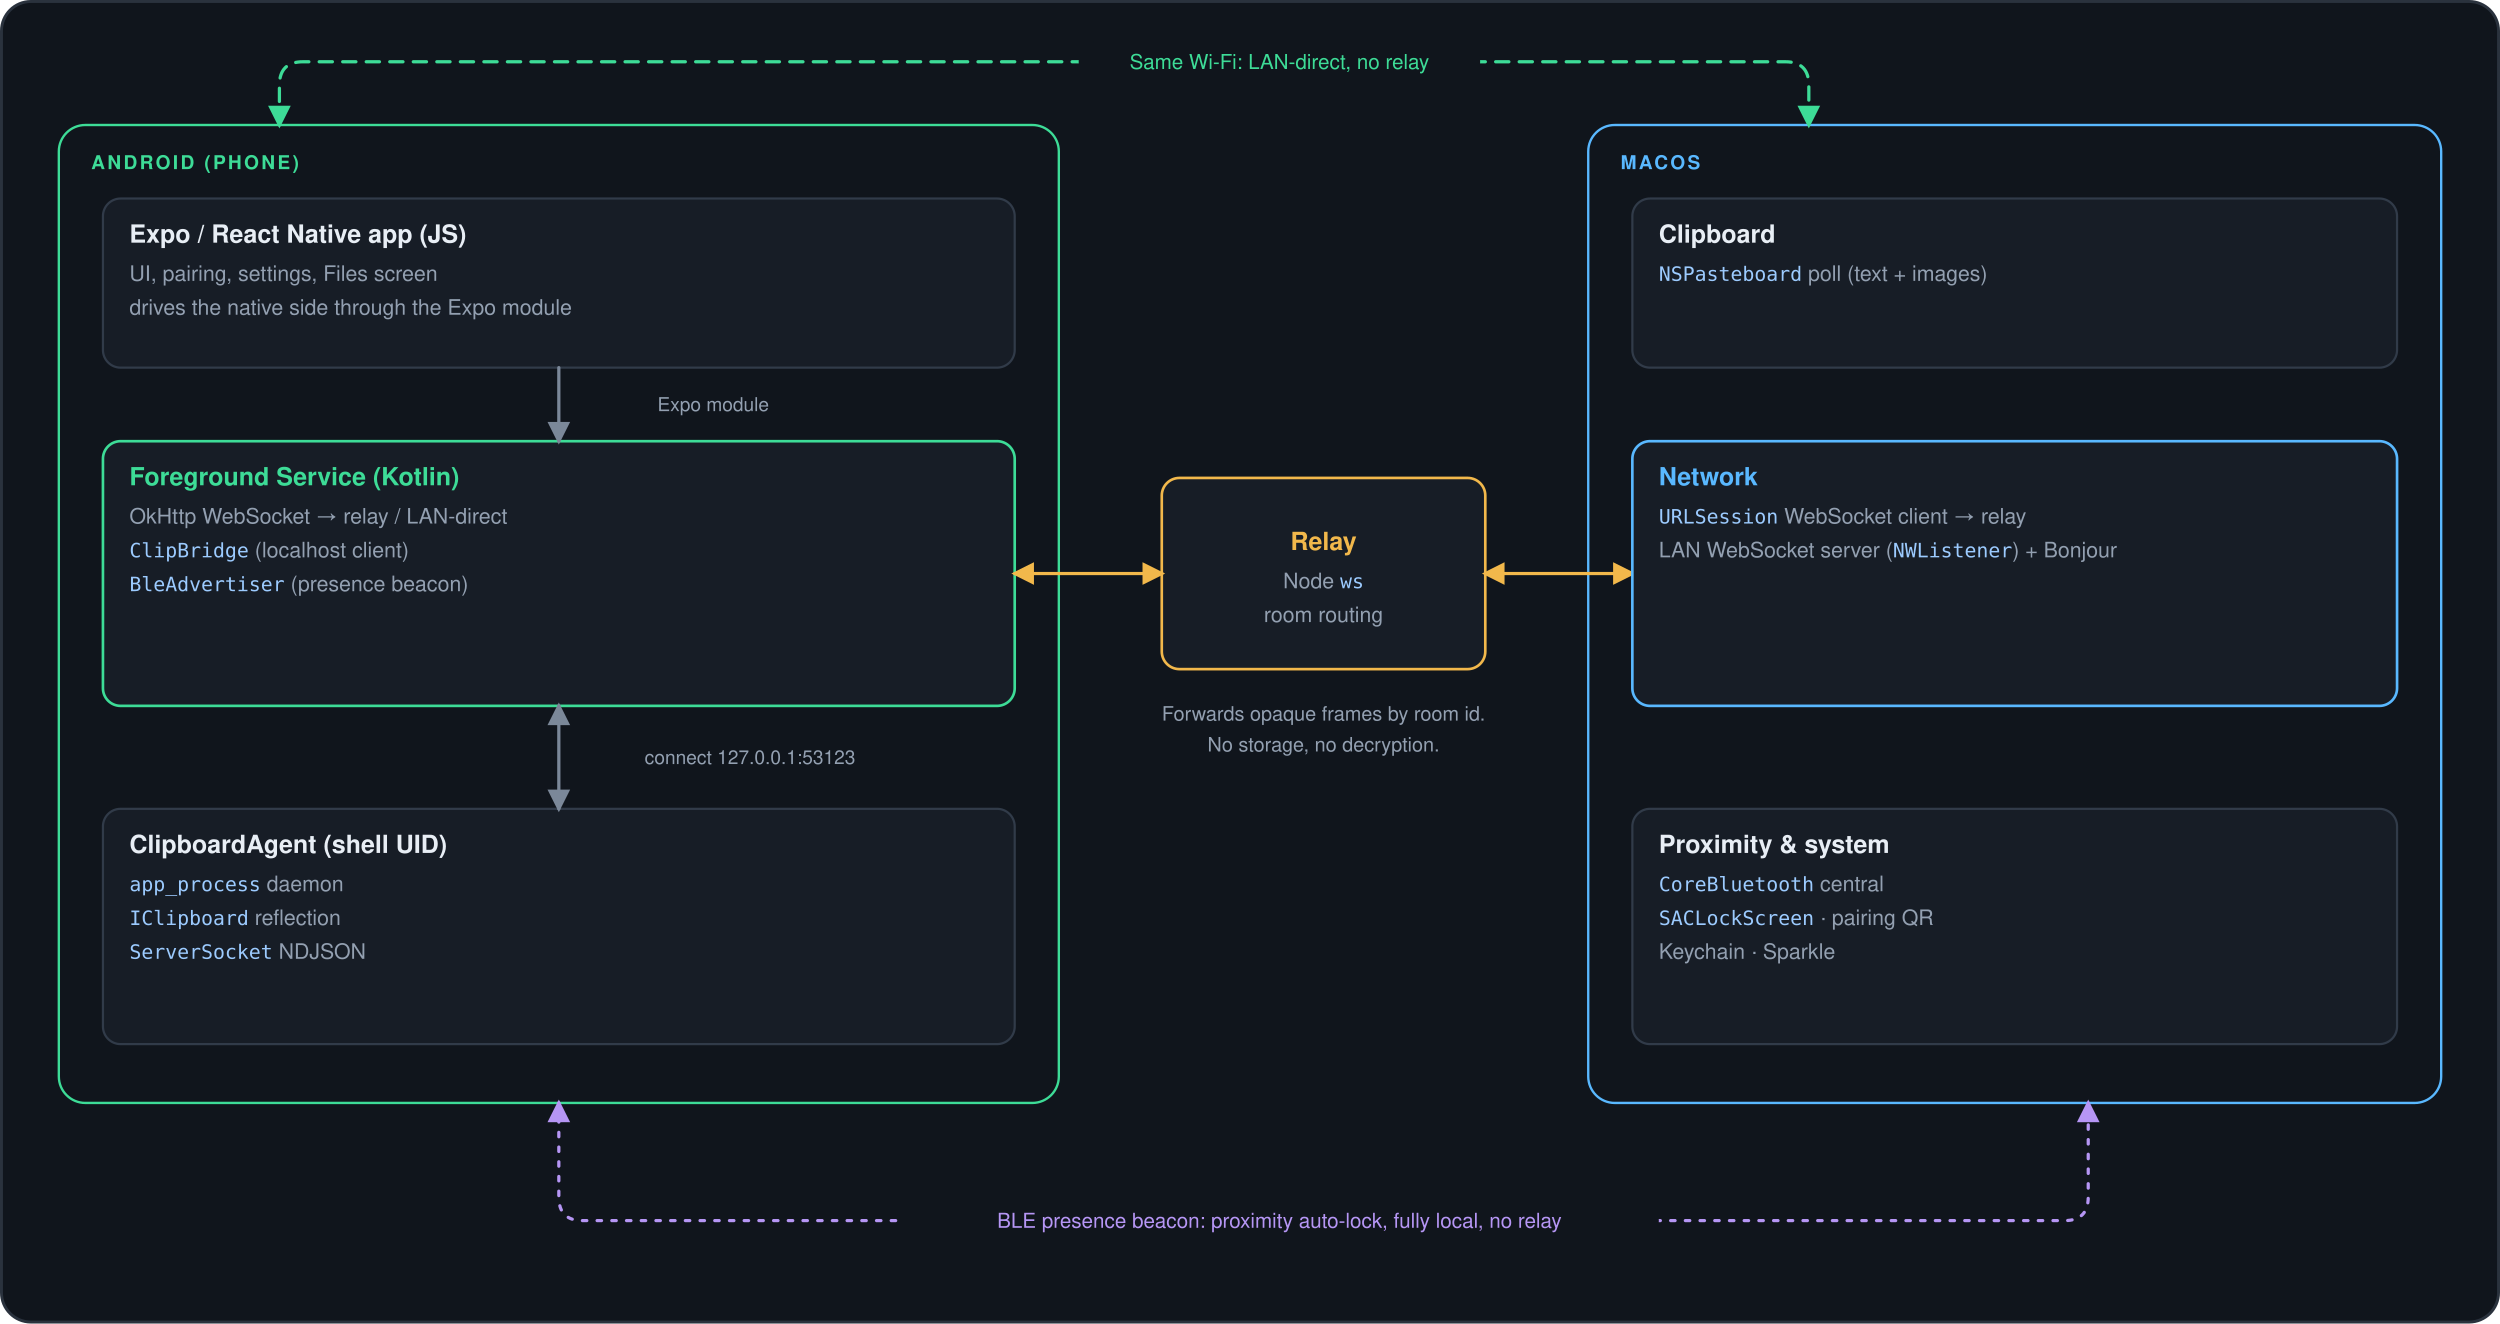
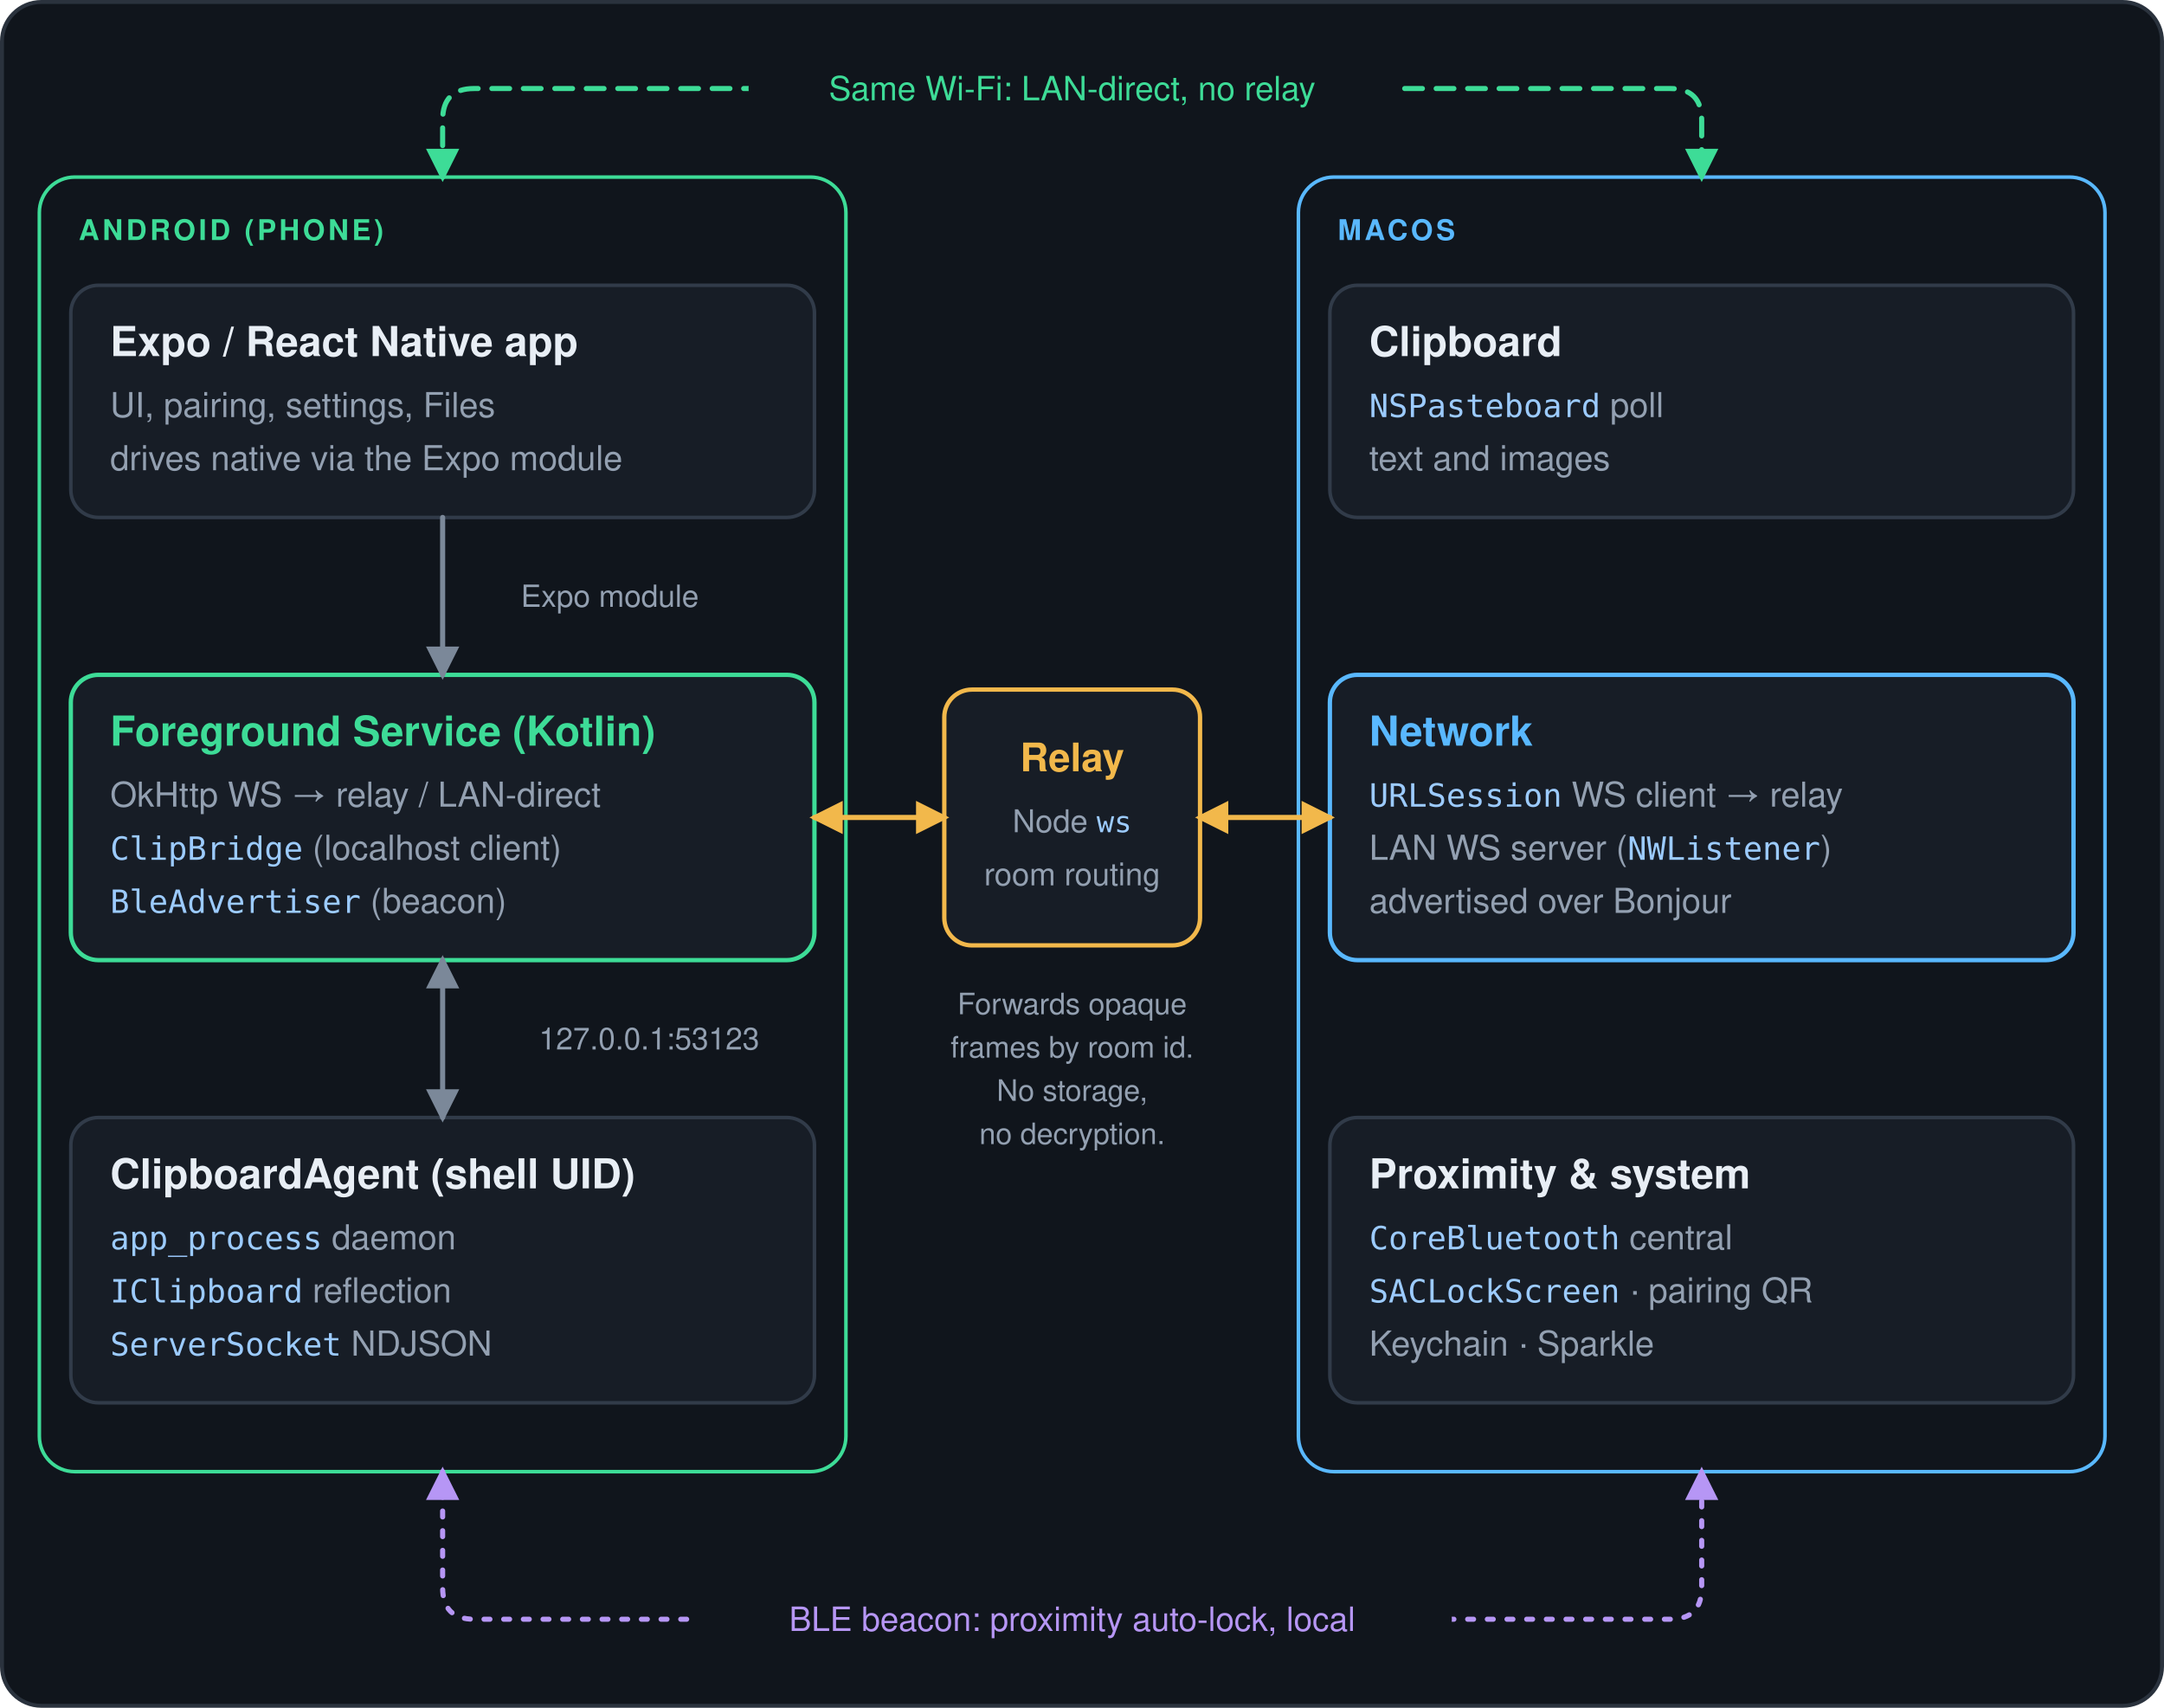
- <svg xmlns="http://www.w3.org/2000/svg" width="1700" height="900" viewBox="0 0 1700 900">
+ <svg xmlns="http://www.w3.org/2000/svg" width="1100" height="868" viewBox="0 0 1100 868">
  <defs>
-     <marker id="m0" viewBox="0 0 10 10" refX="8.5" refY="5" markerWidth="7" markerHeight="7" orient="auto-start-reverse">
+     <marker id="m0" viewBox="0 0 10 10" refX="8.5" refY="5" markerWidth="6.5" markerHeight="6.5" orient="auto-start-reverse">
      <path d="M0 0L10 5L0 10z" fill="#7B8899" />
    </marker>
-     <marker id="m1" viewBox="0 0 10 10" refX="8.5" refY="5" markerWidth="7" markerHeight="7" orient="auto-start-reverse">
+     <marker id="m1" viewBox="0 0 10 10" refX="8.5" refY="5" markerWidth="6.5" markerHeight="6.5" orient="auto-start-reverse">
      <path d="M0 0L10 5L0 10z" fill="#F2B84B" />
    </marker>
-     <marker id="m2" viewBox="0 0 10 10" refX="8.5" refY="5" markerWidth="7" markerHeight="7" orient="auto-start-reverse">
+     <marker id="m2" viewBox="0 0 10 10" refX="8.5" refY="5" markerWidth="6.5" markerHeight="6.5" orient="auto-start-reverse">
      <path d="M0 0L10 5L0 10z" fill="#3DDC97" />
    </marker>
-     <marker id="m3" viewBox="0 0 10 10" refX="8.5" refY="5" markerWidth="7" markerHeight="7" orient="auto-start-reverse">
+     <marker id="m3" viewBox="0 0 10 10" refX="8.5" refY="5" markerWidth="6.5" markerHeight="6.5" orient="auto-start-reverse">
      <path d="M0 0L10 5L0 10z" fill="#B696F5" />
    </marker>
  </defs>
-   <rect x="1" y="1" width="1698" height="898" rx="20" fill="#10151C" stroke="#2A323D" stroke-width="2" />
-   <rect x="40" y="85" width="680" height="665" rx="18" fill="none" stroke="#3DDC97" stroke-width="1.6" stroke-dasharray="2 0" />
-   <text x="62" y="115" font-family="-apple-system, 'SF Pro Text', 'Helvetica Neue', Helvetica, Arial, sans-serif" font-size="13" font-weight="700" fill="#3DDC97" text-anchor="start" letter-spacing="1.6">ANDROID (PHONE)</text>
-   <rect x="1080" y="85" width="580" height="665" rx="18" fill="none" stroke="#59B8FF" stroke-width="1.6" stroke-dasharray="2 0" />
-   <text x="1102" y="115" font-family="-apple-system, 'SF Pro Text', 'Helvetica Neue', Helvetica, Arial, sans-serif" font-size="13" font-weight="700" fill="#59B8FF" text-anchor="start" letter-spacing="1.6">MACOS</text>
-   <rect x="70" y="135" width="620" height="115" rx="12" fill="#171D26" stroke="#313B49" stroke-width="1.5" />
-   <text x="88" y="165" font-family="-apple-system, 'SF Pro Text', 'Helvetica Neue', Helvetica, Arial, sans-serif" font-size="17" font-weight="650" fill="#E8EEF5" text-anchor="start">Expo / React Native app (JS)</text>
-   <text x="88" y="191" font-family="-apple-system, 'SF Pro Text', 'Helvetica Neue', Helvetica, Arial, sans-serif" font-size="14.5" font-weight="400" fill="#93A0B1" text-anchor="start">UI, pairing, settings, Files screen</text>
-   <text x="88" y="214" font-family="-apple-system, 'SF Pro Text', 'Helvetica Neue', Helvetica, Arial, sans-serif" font-size="14.5" font-weight="400" fill="#93A0B1" text-anchor="start">drives the native side through the Expo module</text>
-   <rect x="70" y="300" width="620" height="180" rx="12" fill="#171D26" stroke="#3DDC97" stroke-width="1.8" />
-   <text x="88" y="330" font-family="-apple-system, 'SF Pro Text', 'Helvetica Neue', Helvetica, Arial, sans-serif" font-size="17" font-weight="650" fill="#3DDC97" text-anchor="start">Foreground Service (Kotlin)</text>
-   <text x="88" y="356" font-family="-apple-system, 'SF Pro Text', 'Helvetica Neue', Helvetica, Arial, sans-serif" font-size="14.5" font-weight="400" fill="#93A0B1" text-anchor="start">OkHttp WebSocket → relay / LAN-direct</text>
-   <text x="88" y="379" font-family="-apple-system, 'SF Pro Text', 'Helvetica Neue', Helvetica, Arial, sans-serif" font-size="14.5" font-weight="400" fill="#93A0B1" text-anchor="start">
+   <rect x="1" y="1" width="1098" height="866" rx="20" fill="#10151C" stroke="#2A323D" stroke-width="2" />
+   <rect x="20" y="90" width="410" height="658" rx="18" fill="none" stroke="#3DDC97" stroke-width="1.8" />
+   <text x="40" y="122" font-family="-apple-system, 'SF Pro Text', 'Helvetica Neue', Helvetica, Arial, sans-serif" font-size="14.5" font-weight="700" fill="#3DDC97" text-anchor="start" letter-spacing="1.6">ANDROID (PHONE)</text>
+   <rect x="660" y="90" width="410" height="658" rx="18" fill="none" stroke="#59B8FF" stroke-width="1.8" />
+   <text x="680" y="122" font-family="-apple-system, 'SF Pro Text', 'Helvetica Neue', Helvetica, Arial, sans-serif" font-size="14.5" font-weight="700" fill="#59B8FF" text-anchor="start" letter-spacing="1.6">MACOS</text>
+   <rect x="36" y="145" width="378" height="118" rx="14" fill="#171D26" stroke="#313B49" stroke-width="1.8" />
+   <text x="56" y="181" font-family="-apple-system, 'SF Pro Text', 'Helvetica Neue', Helvetica, Arial, sans-serif" font-size="21" font-weight="650" fill="#E8EEF5" text-anchor="start">Expo / React Native app</text>
+   <text x="56" y="212" font-family="-apple-system, 'SF Pro Text', 'Helvetica Neue', Helvetica, Arial, sans-serif" font-size="17.5" font-weight="400" fill="#93A0B1" text-anchor="start">UI, pairing, settings, Files</text>
+   <text x="56" y="239" font-family="-apple-system, 'SF Pro Text', 'Helvetica Neue', Helvetica, Arial, sans-serif" font-size="17.5" font-weight="400" fill="#93A0B1" text-anchor="start">drives native via the Expo module</text>
+   <rect x="36" y="343" width="378" height="145" rx="14" fill="#171D26" stroke="#3DDC97" stroke-width="2.2" />
+   <text x="56" y="379" font-family="-apple-system, 'SF Pro Text', 'Helvetica Neue', Helvetica, Arial, sans-serif" font-size="21" font-weight="650" fill="#3DDC97" text-anchor="start">Foreground Service (Kotlin)</text>
+   <text x="56" y="410" font-family="-apple-system, 'SF Pro Text', 'Helvetica Neue', Helvetica, Arial, sans-serif" font-size="17.5" font-weight="400" fill="#93A0B1" text-anchor="start">OkHttp WS → relay / LAN-direct</text>
+   <text x="56" y="437" font-family="-apple-system, 'SF Pro Text', 'Helvetica Neue', Helvetica, Arial, sans-serif" font-size="17.5" font-weight="400" fill="#93A0B1" text-anchor="start">
    <tspan font-family="ui-monospace, 'SF Mono', Menlo, Consolas, monospace" font-size="0.93em" fill="#9CCBFF">ClipBridge</tspan> (localhost client)</text>
-   <text x="88" y="402" font-family="-apple-system, 'SF Pro Text', 'Helvetica Neue', Helvetica, Arial, sans-serif" font-size="14.5" font-weight="400" fill="#93A0B1" text-anchor="start">
-     <tspan font-family="ui-monospace, 'SF Mono', Menlo, Consolas, monospace" font-size="0.93em" fill="#9CCBFF">BleAdvertiser</tspan> (presence beacon)</text>
-   <rect x="70" y="550" width="620" height="160" rx="12" fill="#171D26" stroke="#313B49" stroke-width="1.5" />
-   <text x="88" y="580" font-family="-apple-system, 'SF Pro Text', 'Helvetica Neue', Helvetica, Arial, sans-serif" font-size="17" font-weight="650" fill="#E8EEF5" text-anchor="start">ClipboardAgent (shell UID)</text>
-   <text x="88" y="606" font-family="-apple-system, 'SF Pro Text', 'Helvetica Neue', Helvetica, Arial, sans-serif" font-size="14.5" font-weight="400" fill="#93A0B1" text-anchor="start">
+   <text x="56" y="464" font-family="-apple-system, 'SF Pro Text', 'Helvetica Neue', Helvetica, Arial, sans-serif" font-size="17.5" font-weight="400" fill="#93A0B1" text-anchor="start">
+     <tspan font-family="ui-monospace, 'SF Mono', Menlo, Consolas, monospace" font-size="0.93em" fill="#9CCBFF">BleAdvertiser</tspan> (beacon)</text>
+   <rect x="36" y="568" width="378" height="145" rx="14" fill="#171D26" stroke="#313B49" stroke-width="1.8" />
+   <text x="56" y="604" font-family="-apple-system, 'SF Pro Text', 'Helvetica Neue', Helvetica, Arial, sans-serif" font-size="21" font-weight="650" fill="#E8EEF5" text-anchor="start">ClipboardAgent (shell UID)</text>
+   <text x="56" y="635" font-family="-apple-system, 'SF Pro Text', 'Helvetica Neue', Helvetica, Arial, sans-serif" font-size="17.5" font-weight="400" fill="#93A0B1" text-anchor="start">
    <tspan font-family="ui-monospace, 'SF Mono', Menlo, Consolas, monospace" font-size="0.93em" fill="#9CCBFF">app_process</tspan> daemon</text>
-   <text x="88" y="629" font-family="-apple-system, 'SF Pro Text', 'Helvetica Neue', Helvetica, Arial, sans-serif" font-size="14.5" font-weight="400" fill="#93A0B1" text-anchor="start">
+   <text x="56" y="662" font-family="-apple-system, 'SF Pro Text', 'Helvetica Neue', Helvetica, Arial, sans-serif" font-size="17.5" font-weight="400" fill="#93A0B1" text-anchor="start">
    <tspan font-family="ui-monospace, 'SF Mono', Menlo, Consolas, monospace" font-size="0.93em" fill="#9CCBFF">IClipboard</tspan> reflection</text>
-   <text x="88" y="652" font-family="-apple-system, 'SF Pro Text', 'Helvetica Neue', Helvetica, Arial, sans-serif" font-size="14.5" font-weight="400" fill="#93A0B1" text-anchor="start">
+   <text x="56" y="689" font-family="-apple-system, 'SF Pro Text', 'Helvetica Neue', Helvetica, Arial, sans-serif" font-size="17.5" font-weight="400" fill="#93A0B1" text-anchor="start">
    <tspan font-family="ui-monospace, 'SF Mono', Menlo, Consolas, monospace" font-size="0.93em" fill="#9CCBFF">ServerSocket</tspan> NDJSON</text>
-   <path d="M380 250 L380 300" fill="none" stroke="#7B8899" stroke-width="2.2" stroke-linecap="round" marker-end="url(#m0)" />
-   <rect x="434" y="261.5" width="102" height="27" rx="13.5" fill="#10151C" stroke="none" stroke-width="1" />
-   <text x="485" y="279.55" font-family="-apple-system, 'SF Pro Text', 'Helvetica Neue', Helvetica, Arial, sans-serif" font-size="13" font-weight="400" fill="#93A0B1" text-anchor="middle">Expo module</text>
-   <path d="M380 480 L380 550" fill="none" stroke="#7B8899" stroke-width="2.2" stroke-linecap="round" marker-end="url(#m0)" marker-start="url(#m0)" />
-   <rect x="415.5" y="501.5" width="189" height="27" rx="13.5" fill="#10151C" stroke="none" stroke-width="1" />
-   <text x="510" y="519.55" font-family="-apple-system, 'SF Pro Text', 'Helvetica Neue', Helvetica, Arial, sans-serif" font-size="13" font-weight="400" fill="#93A0B1" text-anchor="middle">connect 127.0.0.1:53123</text>
-   <rect x="790" y="325" width="220" height="130" rx="12" fill="#171D26" stroke="#F2B84B" stroke-width="1.8" />
-   <text x="900" y="374" font-family="-apple-system, 'SF Pro Text', 'Helvetica Neue', Helvetica, Arial, sans-serif" font-size="17" font-weight="650" fill="#F2B84B" text-anchor="middle">Relay</text>
-   <text x="900" y="400" font-family="-apple-system, 'SF Pro Text', 'Helvetica Neue', Helvetica, Arial, sans-serif" font-size="14.5" font-weight="400" fill="#93A0B1" text-anchor="middle">Node <tspan font-family="ui-monospace, 'SF Mono', Menlo, Consolas, monospace" font-size="0.93em" fill="#9CCBFF">ws</tspan>
+   <path d="M225 263 L225 343" fill="none" stroke="#7B8899" stroke-width="2.6" stroke-linecap="round" marker-end="url(#m0)" />
+   <rect x="250.5" y="288.25" width="119" height="29.5" rx="14.75" fill="#10151C" stroke="none" stroke-width="1" />
+   <text x="310" y="308.425" font-family="-apple-system, 'SF Pro Text', 'Helvetica Neue', Helvetica, Arial, sans-serif" font-size="15.5" font-weight="400" fill="#93A0B1" text-anchor="middle">Expo module</text>
+   <path d="M225 488 L225 568" fill="none" stroke="#7B8899" stroke-width="2.6" stroke-linecap="round" marker-end="url(#m0)" marker-start="url(#m0)" />
+   <rect x="253" y="513.25" width="154" height="29.5" rx="14.75" fill="#10151C" stroke="none" stroke-width="1" />
+   <text x="330" y="533.425" font-family="-apple-system, 'SF Pro Text', 'Helvetica Neue', Helvetica, Arial, sans-serif" font-size="15.5" font-weight="400" fill="#93A0B1" text-anchor="middle">127.0.0.1:53123</text>
+   <rect x="480" y="350.5" width="130" height="130" rx="14" fill="#171D26" stroke="#F2B84B" stroke-width="2.2" />
+   <text x="545" y="392" font-family="-apple-system, 'SF Pro Text', 'Helvetica Neue', Helvetica, Arial, sans-serif" font-size="20" font-weight="650" fill="#F2B84B" text-anchor="middle">Relay</text>
+   <text x="545" y="423" font-family="-apple-system, 'SF Pro Text', 'Helvetica Neue', Helvetica, Arial, sans-serif" font-size="16" font-weight="400" fill="#93A0B1" text-anchor="middle">Node <tspan font-family="ui-monospace, 'SF Mono', Menlo, Consolas, monospace" font-size="0.93em" fill="#9CCBFF">ws</tspan>
  </text>
-   <text x="900" y="423" font-family="-apple-system, 'SF Pro Text', 'Helvetica Neue', Helvetica, Arial, sans-serif" font-size="14.5" font-weight="400" fill="#93A0B1" text-anchor="middle">room routing</text>
-   <text x="900" y="490" font-family="-apple-system, 'SF Pro Text', 'Helvetica Neue', Helvetica, Arial, sans-serif" font-size="13.5" font-weight="400" fill="#93A0B1" text-anchor="middle">Forwards opaque frames by room id.</text>
-   <text x="900" y="511" font-family="-apple-system, 'SF Pro Text', 'Helvetica Neue', Helvetica, Arial, sans-serif" font-size="13.5" font-weight="400" fill="#93A0B1" text-anchor="middle">No storage, no decryption.</text>
-   <path d="M690 390 L790 390" fill="none" stroke="#F2B84B" stroke-width="2.2" stroke-linecap="round" marker-end="url(#m1)" marker-start="url(#m1)" />
-   <path d="M1010 390 L1110 390" fill="none" stroke="#F2B84B" stroke-width="2.2" stroke-linecap="round" marker-end="url(#m1)" marker-start="url(#m1)" />
-   <rect x="1110" y="135" width="520" height="115" rx="12" fill="#171D26" stroke="#313B49" stroke-width="1.5" />
-   <text x="1128" y="165" font-family="-apple-system, 'SF Pro Text', 'Helvetica Neue', Helvetica, Arial, sans-serif" font-size="17" font-weight="650" fill="#E8EEF5" text-anchor="start">Clipboard</text>
-   <text x="1128" y="191" font-family="-apple-system, 'SF Pro Text', 'Helvetica Neue', Helvetica, Arial, sans-serif" font-size="14.5" font-weight="400" fill="#93A0B1" text-anchor="start">
-     <tspan font-family="ui-monospace, 'SF Mono', Menlo, Consolas, monospace" font-size="0.93em" fill="#9CCBFF">NSPasteboard</tspan> poll (text + images)</text>
-   <rect x="1110" y="300" width="520" height="180" rx="12" fill="#171D26" stroke="#59B8FF" stroke-width="1.8" />
-   <text x="1128" y="330" font-family="-apple-system, 'SF Pro Text', 'Helvetica Neue', Helvetica, Arial, sans-serif" font-size="17" font-weight="650" fill="#59B8FF" text-anchor="start">Network</text>
-   <text x="1128" y="356" font-family="-apple-system, 'SF Pro Text', 'Helvetica Neue', Helvetica, Arial, sans-serif" font-size="14.5" font-weight="400" fill="#93A0B1" text-anchor="start">
-     <tspan font-family="ui-monospace, 'SF Mono', Menlo, Consolas, monospace" font-size="0.93em" fill="#9CCBFF">URLSession</tspan> WebSocket client → relay</text>
-   <text x="1128" y="379" font-family="-apple-system, 'SF Pro Text', 'Helvetica Neue', Helvetica, Arial, sans-serif" font-size="14.5" font-weight="400" fill="#93A0B1" text-anchor="start">LAN WebSocket server (<tspan font-family="ui-monospace, 'SF Mono', Menlo, Consolas, monospace" font-size="0.93em" fill="#9CCBFF">NWListener</tspan>) + Bonjour</text>
-   <rect x="1110" y="550" width="520" height="160" rx="12" fill="#171D26" stroke="#313B49" stroke-width="1.5" />
-   <text x="1128" y="580" font-family="-apple-system, 'SF Pro Text', 'Helvetica Neue', Helvetica, Arial, sans-serif" font-size="17" font-weight="650" fill="#E8EEF5" text-anchor="start">Proximity &amp; system</text>
-   <text x="1128" y="606" font-family="-apple-system, 'SF Pro Text', 'Helvetica Neue', Helvetica, Arial, sans-serif" font-size="14.5" font-weight="400" fill="#93A0B1" text-anchor="start">
+   <text x="545" y="450" font-family="-apple-system, 'SF Pro Text', 'Helvetica Neue', Helvetica, Arial, sans-serif" font-size="16" font-weight="400" fill="#93A0B1" text-anchor="middle">room routing</text>
+   <text x="545" y="515.5" font-family="-apple-system, 'SF Pro Text', 'Helvetica Neue', Helvetica, Arial, sans-serif" font-size="15" font-weight="400" fill="#93A0B1" text-anchor="middle">Forwards opaque</text>
+   <text x="545" y="537.5" font-family="-apple-system, 'SF Pro Text', 'Helvetica Neue', Helvetica, Arial, sans-serif" font-size="15" font-weight="400" fill="#93A0B1" text-anchor="middle">frames by room id.</text>
+   <text x="545" y="559.5" font-family="-apple-system, 'SF Pro Text', 'Helvetica Neue', Helvetica, Arial, sans-serif" font-size="15" font-weight="400" fill="#93A0B1" text-anchor="middle">No storage,</text>
+   <text x="545" y="581.5" font-family="-apple-system, 'SF Pro Text', 'Helvetica Neue', Helvetica, Arial, sans-serif" font-size="15" font-weight="400" fill="#93A0B1" text-anchor="middle">no decryption.</text>
+   <path d="M414 415.5 L480 415.5" fill="none" stroke="#F2B84B" stroke-width="2.6" stroke-linecap="round" marker-end="url(#m1)" marker-start="url(#m1)" />
+   <rect x="676" y="145" width="378" height="118" rx="14" fill="#171D26" stroke="#313B49" stroke-width="1.8" />
+   <text x="696" y="181" font-family="-apple-system, 'SF Pro Text', 'Helvetica Neue', Helvetica, Arial, sans-serif" font-size="21" font-weight="650" fill="#E8EEF5" text-anchor="start">Clipboard</text>
+   <text x="696" y="212" font-family="-apple-system, 'SF Pro Text', 'Helvetica Neue', Helvetica, Arial, sans-serif" font-size="17.5" font-weight="400" fill="#93A0B1" text-anchor="start">
+     <tspan font-family="ui-monospace, 'SF Mono', Menlo, Consolas, monospace" font-size="0.93em" fill="#9CCBFF">NSPasteboard</tspan> poll</text>
+   <text x="696" y="239" font-family="-apple-system, 'SF Pro Text', 'Helvetica Neue', Helvetica, Arial, sans-serif" font-size="17.5" font-weight="400" fill="#93A0B1" text-anchor="start">text and images</text>
+   <rect x="676" y="343" width="378" height="145" rx="14" fill="#171D26" stroke="#59B8FF" stroke-width="2.2" />
+   <text x="696" y="379" font-family="-apple-system, 'SF Pro Text', 'Helvetica Neue', Helvetica, Arial, sans-serif" font-size="21" font-weight="650" fill="#59B8FF" text-anchor="start">Network</text>
+   <text x="696" y="410" font-family="-apple-system, 'SF Pro Text', 'Helvetica Neue', Helvetica, Arial, sans-serif" font-size="17.5" font-weight="400" fill="#93A0B1" text-anchor="start">
+     <tspan font-family="ui-monospace, 'SF Mono', Menlo, Consolas, monospace" font-size="0.93em" fill="#9CCBFF">URLSession</tspan> WS client → relay</text>
+   <text x="696" y="437" font-family="-apple-system, 'SF Pro Text', 'Helvetica Neue', Helvetica, Arial, sans-serif" font-size="17.5" font-weight="400" fill="#93A0B1" text-anchor="start">LAN WS server (<tspan font-family="ui-monospace, 'SF Mono', Menlo, Consolas, monospace" font-size="0.93em" fill="#9CCBFF">NWListener</tspan>)</text>
+   <text x="696" y="464" font-family="-apple-system, 'SF Pro Text', 'Helvetica Neue', Helvetica, Arial, sans-serif" font-size="17.5" font-weight="400" fill="#93A0B1" text-anchor="start">advertised over Bonjour</text>
+   <rect x="676" y="568" width="378" height="145" rx="14" fill="#171D26" stroke="#313B49" stroke-width="1.8" />
+   <text x="696" y="604" font-family="-apple-system, 'SF Pro Text', 'Helvetica Neue', Helvetica, Arial, sans-serif" font-size="21" font-weight="650" fill="#E8EEF5" text-anchor="start">Proximity &amp; system</text>
+   <text x="696" y="635" font-family="-apple-system, 'SF Pro Text', 'Helvetica Neue', Helvetica, Arial, sans-serif" font-size="17.5" font-weight="400" fill="#93A0B1" text-anchor="start">
    <tspan font-family="ui-monospace, 'SF Mono', Menlo, Consolas, monospace" font-size="0.93em" fill="#9CCBFF">CoreBluetooth</tspan> central</text>
-   <text x="1128" y="629" font-family="-apple-system, 'SF Pro Text', 'Helvetica Neue', Helvetica, Arial, sans-serif" font-size="14.5" font-weight="400" fill="#93A0B1" text-anchor="start">
+   <text x="696" y="662" font-family="-apple-system, 'SF Pro Text', 'Helvetica Neue', Helvetica, Arial, sans-serif" font-size="17.5" font-weight="400" fill="#93A0B1" text-anchor="start">
    <tspan font-family="ui-monospace, 'SF Mono', Menlo, Consolas, monospace" font-size="0.93em" fill="#9CCBFF">SACLockScreen</tspan> · pairing QR</text>
-   <text x="1128" y="652" font-family="-apple-system, 'SF Pro Text', 'Helvetica Neue', Helvetica, Arial, sans-serif" font-size="14.5" font-weight="400" fill="#93A0B1" text-anchor="start">Keychain · Sparkle</text>
-   <path d="M190 85 L190 58 Q190 42 206 42 L1214 42 Q1230 42 1230 58 L1230 85" fill="none" stroke="#3DDC97" stroke-width="2.2" stroke-linecap="round" stroke-dasharray="9 7" marker-end="url(#m2)" marker-start="url(#m2)" />
-   <rect x="733.5" y="28" width="273" height="28" rx="14" fill="#10151C" stroke="none" stroke-width="1" />
-   <text x="870" y="46.9" font-family="-apple-system, 'SF Pro Text', 'Helvetica Neue', Helvetica, Arial, sans-serif" font-size="14" font-weight="400" fill="#3DDC97" text-anchor="middle">Same Wi-Fi: LAN-direct, no relay</text>
-   <path d="M380 750 L380 814 Q380 830 396 830 L1404 830 Q1420 830 1420 814 L1420 750" fill="none" stroke="#B696F5" stroke-width="2.2" stroke-linecap="round" stroke-dasharray="3 7" marker-end="url(#m3)" marker-start="url(#m3)" />
-   <rect x="612" y="816" width="516" height="28" rx="14" fill="#10151C" stroke="none" stroke-width="1" />
-   <text x="870" y="834.9" font-family="-apple-system, 'SF Pro Text', 'Helvetica Neue', Helvetica, Arial, sans-serif" font-size="14" font-weight="400" fill="#B696F5" text-anchor="middle">BLE presence beacon: proximity auto-lock, fully local, no relay</text>
+   <text x="696" y="689" font-family="-apple-system, 'SF Pro Text', 'Helvetica Neue', Helvetica, Arial, sans-serif" font-size="17.5" font-weight="400" fill="#93A0B1" text-anchor="start">Keychain · Sparkle</text>
+   <path d="M610 415.5 L676 415.5" fill="none" stroke="#F2B84B" stroke-width="2.6" stroke-linecap="round" marker-end="url(#m1)" marker-start="url(#m1)" />
+   <path d="M225 90 L225 61 Q225 45 241 45 L849 45 Q865 45 865 61 L865 90" fill="none" stroke="#3DDC97" stroke-width="2.6" stroke-linecap="round" stroke-dasharray="9 7" marker-end="url(#m2)" marker-start="url(#m2)" />
+   <rect x="380.5" y="29.5" width="329" height="31" rx="15.5" fill="#10151C" stroke="none" stroke-width="1" />
+   <text x="545" y="50.95" font-family="-apple-system, 'SF Pro Text', 'Helvetica Neue', Helvetica, Arial, sans-serif" font-size="17" font-weight="400" fill="#3DDC97" text-anchor="middle">Same Wi-Fi: LAN-direct, no relay</text>
+   <path d="M225 748 L225 807 Q225 823 241 823 L849 823 Q865 823 865 807 L865 748" fill="none" stroke="#B696F5" stroke-width="2.6" stroke-linecap="round" stroke-dasharray="3 7" marker-end="url(#m3)" marker-start="url(#m3)" />
+   <rect x="352" y="807.5" width="386" height="31" rx="15.5" fill="#10151C" stroke="none" stroke-width="1" />
+   <text x="545" y="828.95" font-family="-apple-system, 'SF Pro Text', 'Helvetica Neue', Helvetica, Arial, sans-serif" font-size="17" font-weight="400" fill="#B696F5" text-anchor="middle">BLE beacon: proximity auto-lock, local</text>
</svg>
